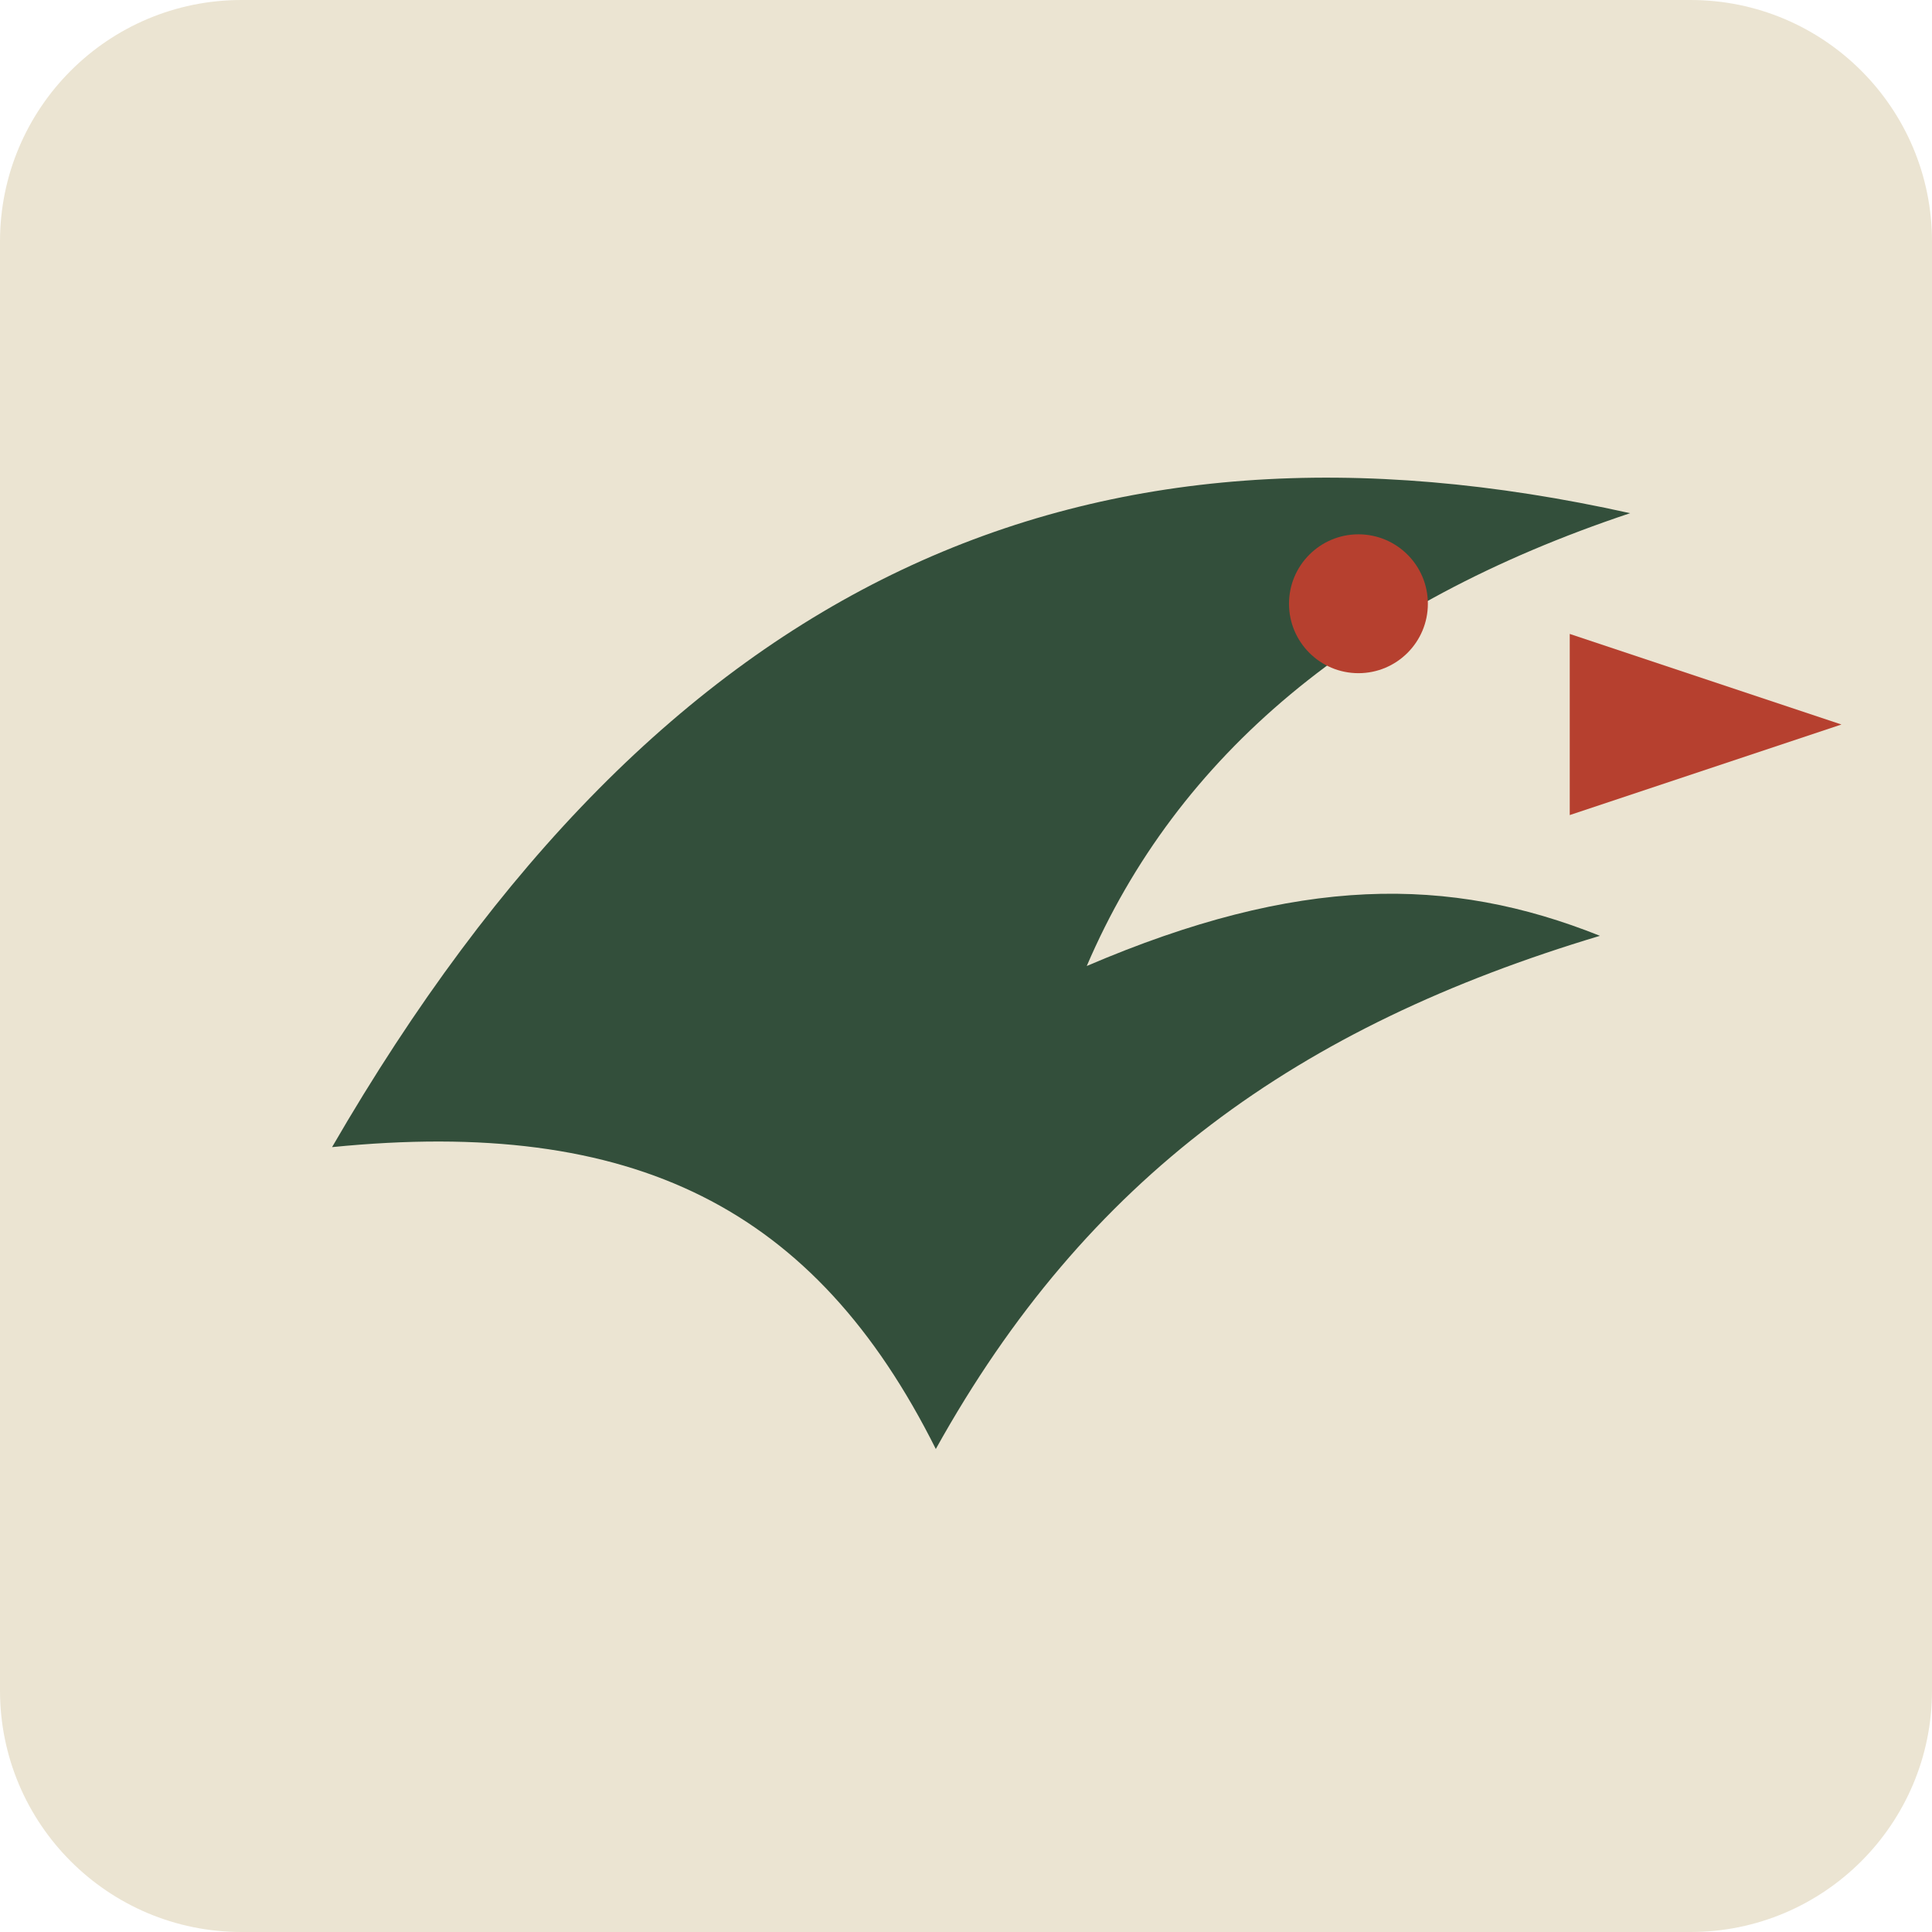
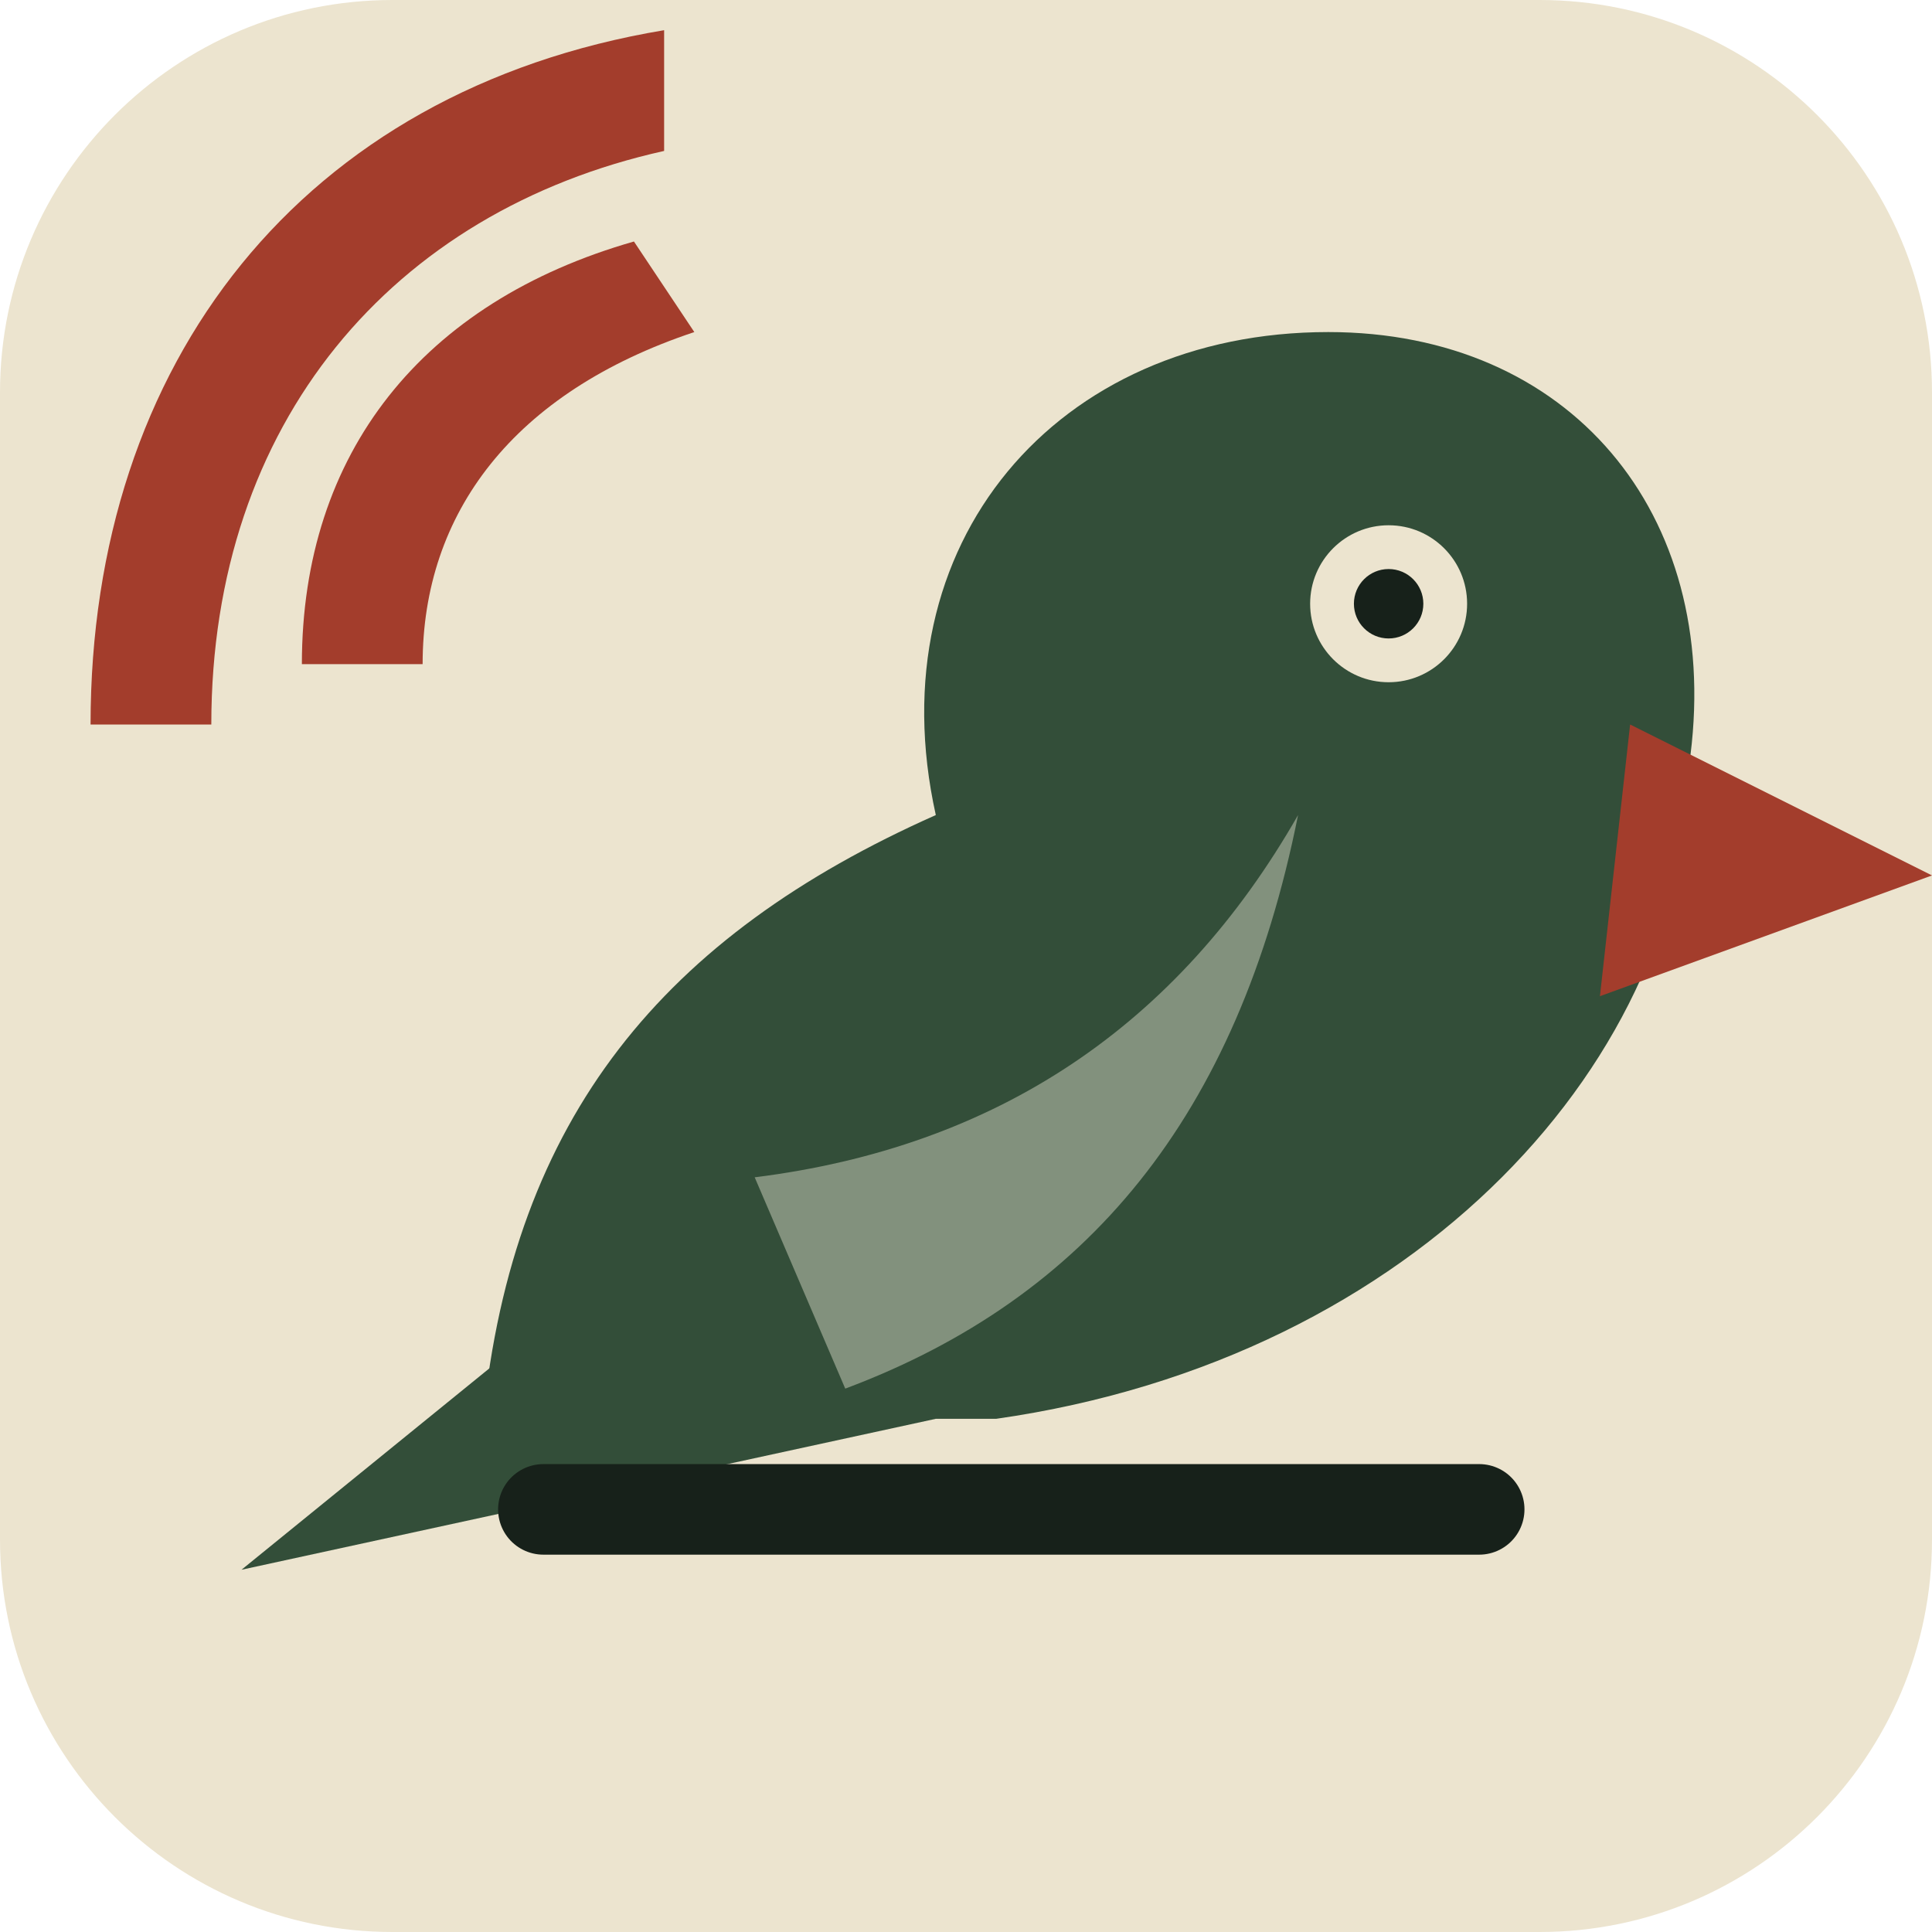
- <svg xmlns="http://www.w3.org/2000/svg" viewBox="0 0 64 64">
-   <rect width="64" height="64" rx="8" fill="#ebe4d2" />
-   <path d="M11 38c11-19 25-25 43-21-9 3-15 8-18 15 7-3 12-3 17-1-10 3-17 8-22 17-4-8-10-11-20-10Z" fill="#334f3b" />
-   <circle cx="45" cy="20" r="2.3" fill="#b6402f" />
-   <path d="m52 21 9 3-9 3Z" fill="#b6402f" />
+ <svg xmlns="http://www.w3.org/2000/svg" viewBox="0 0 64 64" role="img" aria-labelledby="title">
+   <rect width="64" height="64" rx="13" fill="#ece4cf" />
+   <path d="M22 1C10 3 3 12 3 24h4C7 14 13 7 22 5Z" fill="#a33d2c" />
+   <path d="M21 8c-7 2-11 7-11 14h4c0-5 3-9 9-11Z" fill="#a33d2c" />
+   <path d="M24 39 8 52l23-5Z" fill="#334e39" />
+   <path d="M16 47c1-10 6-16 15-20-2-9 4-16 13-16 8 0 13 6 12 14 0 10-9 20-23 22Z" fill="#334e39" />
+   <path d="m54 24 10 5-11 4Z" fill="#a33d2c" />
+   <path d="M25 39c8-1 14-5 18-12-2 10-7 16-15 19Z" fill="#82917d" />
+   <circle cx="46" cy="20" r="2.6" fill="#ece4cf" />
+   <circle cx="46" cy="20" r="1.15" fill="#17211a" />
+   <path d="M18 50h31" stroke="#17211a" stroke-width="3" stroke-linecap="round" />
</svg>
